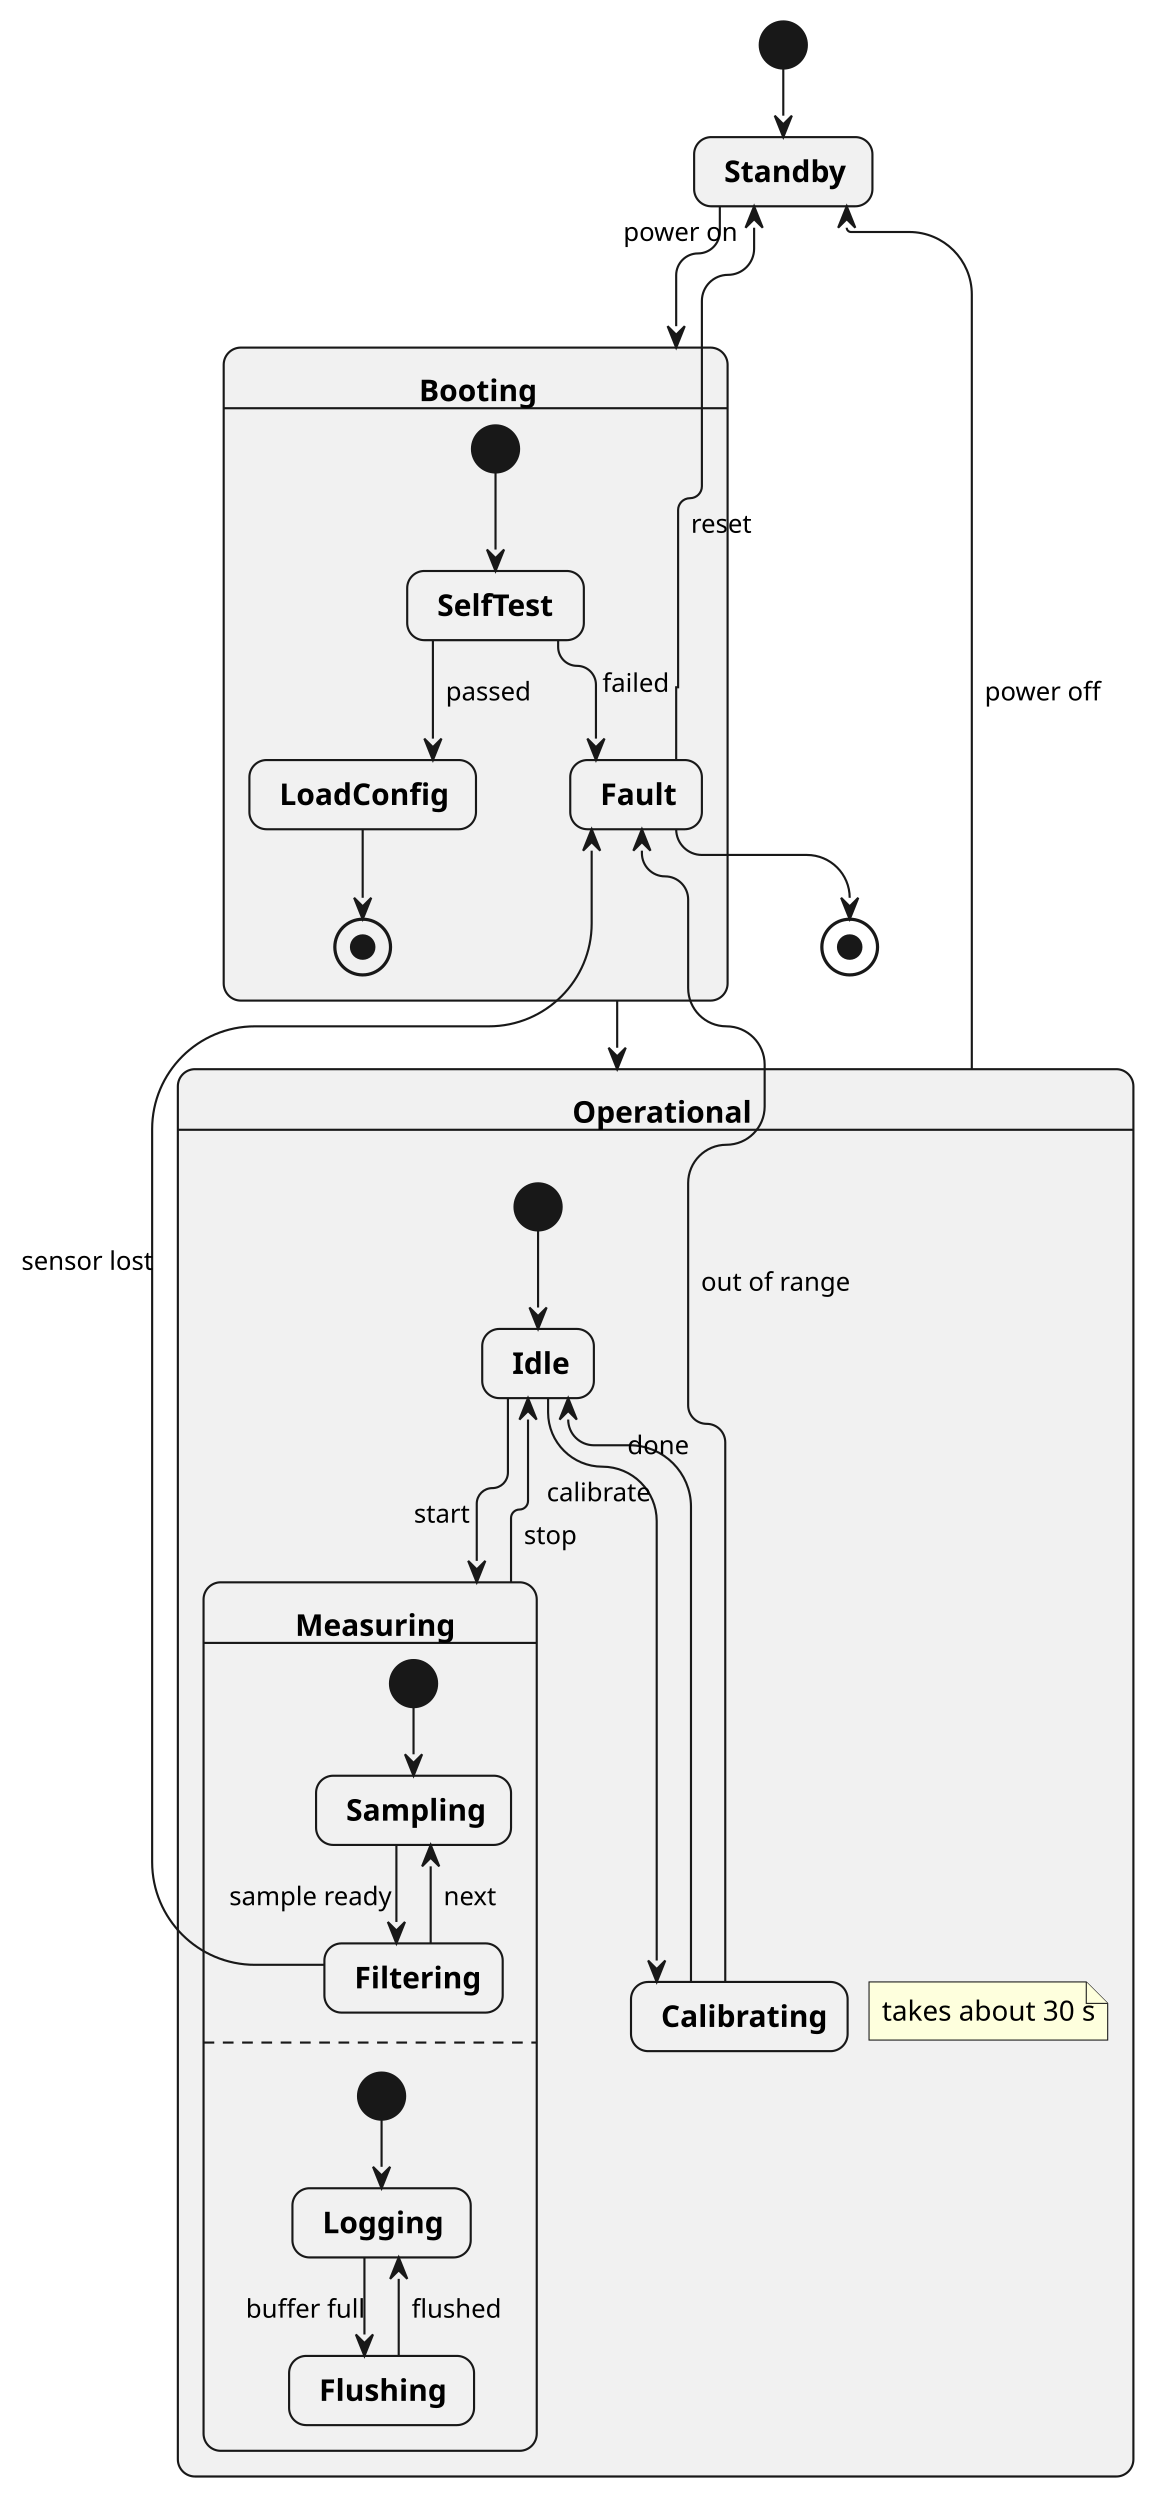
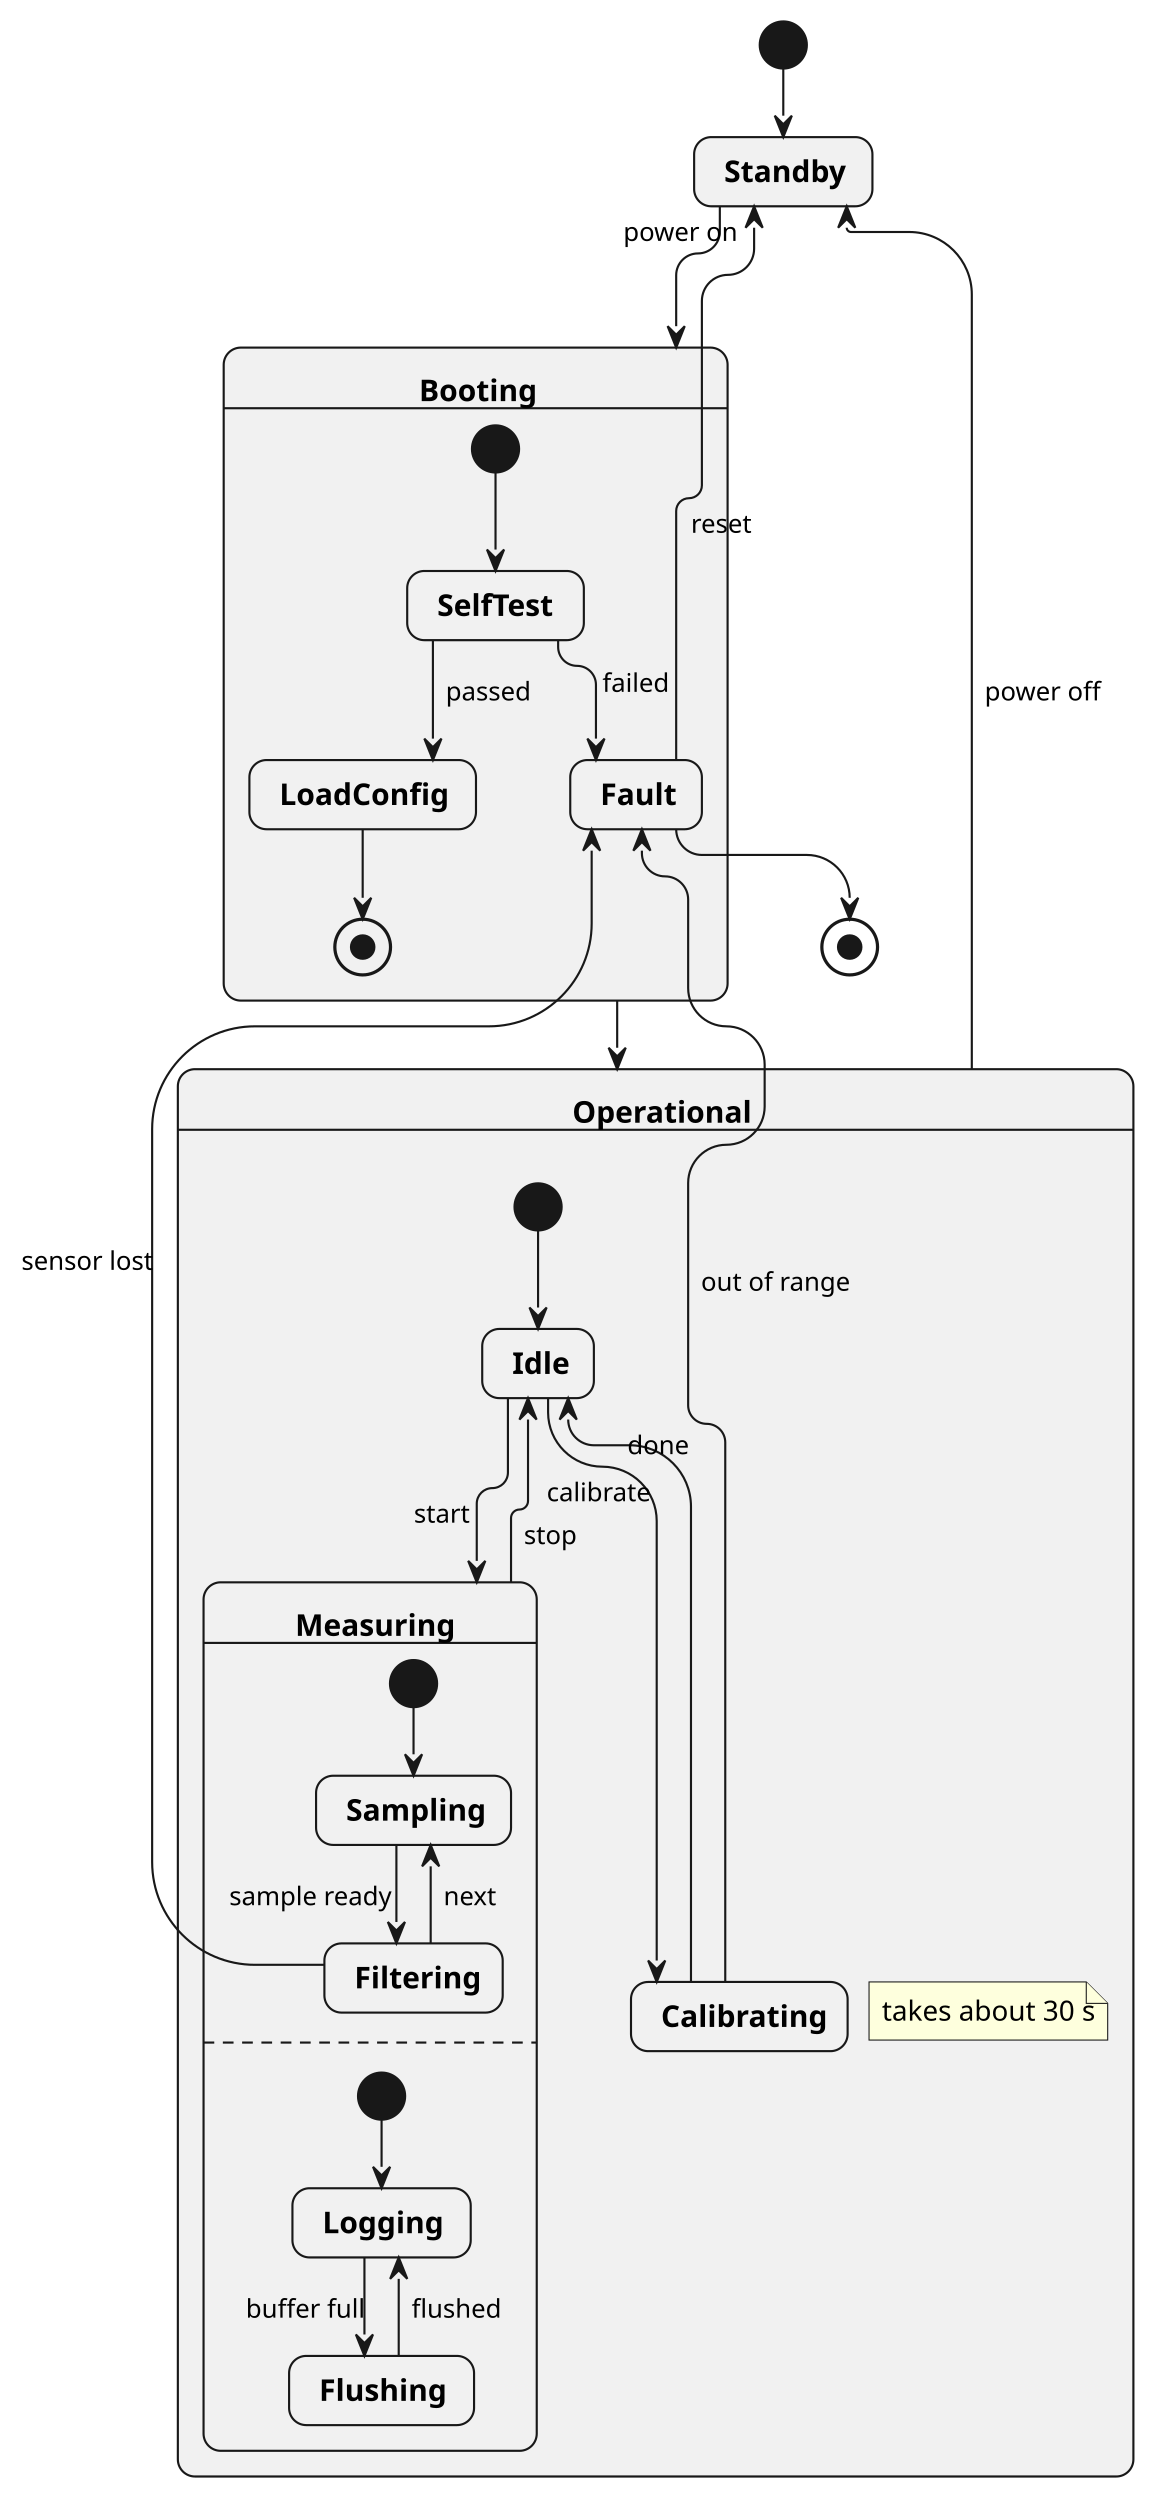
<svg xmlns="http://www.w3.org/2000/svg" width="540" height="1167" viewBox="0 0 540 1167">
  <g transform="translate(83.02,10)">
    <g>
      <ellipse cx="282.62" cy="11" rx="11" ry="11" fill="#181818" stroke="#181818" stroke-width="1" />
      <rect x="241" y="54" width="83.23" height="32.3" rx="8" ry="8" fill="#F1F1F1" stroke="#181818" stroke-width="1" />
      <rect x="21.4" y="152.26" width="235.22" height="304.82" rx="8" ry="8" fill="#F1F1F1" stroke="#181818" stroke-width="1" />
      <line x1="21.4" y1="180.56" x2="256.62" y2="180.56" fill="none" stroke="#181818" stroke-width="1" />
      <ellipse cx="148.29" cy="199.56" rx="11" ry="11" fill="#181818" stroke="#181818" stroke-width="1" />
      <rect x="107.06" y="256.53" width="82.46" height="32.3" rx="8" ry="8" fill="#F1F1F1" stroke="#181818" stroke-width="1" />
      <rect x="33.4" y="344.79" width="105.77" height="32.3" rx="8" ry="8" fill="#F1F1F1" stroke="#181818" stroke-width="1" />
      <rect x="183.17" y="344.79" width="61.45" height="32.3" rx="8" ry="8" fill="#F1F1F1" stroke="#181818" stroke-width="1" />
      <ellipse cx="86.28" cy="432.09" rx="13" ry="13" fill="none" stroke="#181818" stroke-width="1.5" />
      <ellipse cx="86.28" cy="432.09" rx="5.46" ry="5.46" fill="#181818" stroke="#181818" stroke-width="1" />
      <rect x="0" y="489.09" width="446.05" height="656.94" rx="8" ry="8" fill="#F1F1F1" stroke="#181818" stroke-width="1" />
      <line x1="0" y1="517.38" x2="446.05" y2="517.38" fill="none" stroke="#181818" stroke-width="1" />
      <ellipse cx="168.15" cy="553.38" rx="11" ry="11" fill="#181818" stroke="#181818" stroke-width="1" />
      <rect x="142.08" y="610.35" width="52.12" height="32.3" rx="8" ry="8" fill="#F1F1F1" stroke="#181818" stroke-width="1" />
      <rect x="12" y="728.62" width="155.53" height="405.42" rx="8" ry="8" fill="#F1F1F1" stroke="#181818" stroke-width="1" />
      <line x1="12" y1="756.91" x2="167.53" y2="756.91" fill="none" stroke="#181818" stroke-width="1" />
      <line x1="12" y1="943.47" x2="167.53" y2="943.47" fill="none" stroke="#181818" stroke-width="1" stroke-dasharray="5,4" />
      <ellipse cx="110.02" cy="775.91" rx="11" ry="11" fill="#181818" stroke="#181818" stroke-width="1" />
      <rect x="64.52" y="818.91" width="91.01" height="32.3" rx="8" ry="8" fill="#F1F1F1" stroke="#181818" stroke-width="1" />
      <rect x="68.41" y="897.18" width="83.23" height="32.3" rx="8" ry="8" fill="#F1F1F1" stroke="#181818" stroke-width="1" />
      <ellipse cx="95.1" cy="968.47" rx="11" ry="11" fill="#181818" stroke="#181818" stroke-width="1" />
      <rect x="53.49" y="1011.47" width="83.22" height="32.3" rx="8" ry="8" fill="#F1F1F1" stroke="#181818" stroke-width="1" />
      <rect x="51.93" y="1089.74" width="86.34" height="32.3" rx="8" ry="8" fill="#F1F1F1" stroke="#181818" stroke-width="1" />
      <rect x="211.53" y="915.18" width="101.12" height="32.3" rx="8" ry="8" fill="#F1F1F1" stroke="#181818" stroke-width="1" />
      <ellipse cx="313.62" cy="432.09" rx="13" ry="13" fill="none" stroke="#181818" stroke-width="1.5" />
      <ellipse cx="313.62" cy="432.09" rx="5.46" ry="5.46" fill="#181818" stroke="#181818" stroke-width="1" />
      <polyline points="282.62,22 282.62,44" fill="none" stroke="#181818" stroke-width="1" />
      <path d="M253,86.3 L253,98.1 C253,103.73 248.44,108.3 242.81,108.3 L242.81,108.3 C237.18,108.3 232.62,112.86 232.62,118.49 L232.62,142.26" fill="none" stroke="#181818" stroke-width="1" />
      <polyline points="205.08,457.09 205.08,479.09" fill="none" stroke="#181818" stroke-width="1" />
      <path d="M370.62,489.09 L370.62,127.49 C370.62,111.37 357.55,98.3 341.42,98.3 L314.23,98.3 C313.13,98.3 312.23,97.4 312.23,96.3 L312.23,96.3" fill="none" stroke="#181818" stroke-width="1" />
      <path d="M68.41,907.18 L36,907.18 C9.49,907.18 -12,885.69 -12,859.18 L-12,517.09 C-12,490.58 9.49,469.09 36,469.09 L145.17,469.09 C171.68,469.09 193.17,447.6 193.17,421.09 L193.17,387.09" fill="none" stroke="#181818" stroke-width="1" />
      <path d="M255.53,915.18 L255.53,663.31 C255.53,658.53 251.65,654.65 246.87,654.65 L246.87,654.65 C242.08,654.65 238.21,650.77 238.21,645.99 L238.21,542.24 C238.21,532.38 246.2,524.38 256.06,524.38 L256.06,524.38 C265.93,524.38 273.92,516.39 273.92,506.53 L273.92,486.95 C273.92,477.08 265.93,469.09 256.06,469.09 L256.06,469.09 C246.2,469.09 238.21,461.09 238.21,451.23 L238.21,409.88 C238.21,403.92 233.37,399.09 227.41,399.09 L227.41,399.09 C221.45,399.09 216.62,394.25 216.62,388.29 L216.62,387.09" fill="none" stroke="#181818" stroke-width="1" />
-       <path d="M232.62,344.79 L232.62,310.82 L233.52,310.82 L233.52,228.11 C233.52,225.04 236,222.56 239.07,222.56 L239.07,222.56 C242.13,222.56 244.62,220.08 244.62,217.01 L244.62,130.49 C244.62,123.75 250.07,118.3 256.81,118.3 L256.81,118.3 C263.54,118.3 269,112.84 269,106.1 L269,96.3" fill="none" stroke="#181818" stroke-width="1" />
+       <path d="M232.62,344.79 L232.62,228.56 C232.62,225.25 235.3,222.56 238.62,222.56 L238.62,222.56 C241.93,222.56 244.62,219.87 244.62,216.56 L244.62,130.49 C244.62,123.75 250.07,118.3 256.81,118.3 L256.81,118.3 C263.54,118.3 269,112.84 269,106.1 L269,96.3" fill="none" stroke="#181818" stroke-width="1" />
      <path d="M232.62,377.09 L232.62,377.09 C232.62,383.72 237.99,389.09 244.62,389.09 L293.62,389.09 C304.66,389.09 313.62,398.04 313.62,409.09 L313.62,409.09" fill="none" stroke="#181818" stroke-width="1" />
      <polyline points="148.29,210.56 148.29,246.53" fill="none" stroke="#181818" stroke-width="1" />
      <polyline points="119.06,288.82 119.06,334.79" fill="none" stroke="#181818" stroke-width="1" />
      <path d="M177.52,288.82 L177.52,292 C177.52,296.87 181.47,300.82 186.34,300.82 L186.34,300.82 C191.22,300.82 195.17,304.78 195.17,309.65 L195.17,334.79" fill="none" stroke="#181818" stroke-width="1" />
      <polyline points="86.28,377.09 86.28,409.09" fill="none" stroke="#181818" stroke-width="1" />
      <polyline points="168.15,564.38 168.15,600.35" fill="none" stroke="#181818" stroke-width="1" />
      <path d="M154.08,642.65 L154.08,677.37 C154.08,681.39 150.83,684.65 146.81,684.65 L146.81,684.65 C142.79,684.65 139.53,687.91 139.53,691.92 L139.53,718.62" fill="none" stroke="#181818" stroke-width="1" />
      <path d="M155.53,728.62 L155.53,698.61 C155.53,696.42 157.31,694.65 159.49,694.65 L159.49,694.65 C161.68,694.65 163.46,692.87 163.46,690.68 L163.46,652.65" fill="none" stroke="#181818" stroke-width="1" />
      <path d="M172.83,642.65 L172.83,649.3 C172.83,663.3 184.18,674.65 198.18,674.65 L198.18,674.65 C212.18,674.65 223.53,686 223.53,700 L223.53,905.18" fill="none" stroke="#181818" stroke-width="1" />
      <path d="M239.53,915.18 L239.53,693.31 C239.53,677.48 226.7,664.65 210.87,664.65 L194.21,664.65 C187.58,664.65 182.21,659.28 182.21,652.65 L182.21,652.65" fill="none" stroke="#181818" stroke-width="1" />
      <polyline points="110.02,786.91 110.02,808.91" fill="none" stroke="#181818" stroke-width="1" />
      <polyline points="102.02,851.21 102.02,887.18" fill="none" stroke="#181818" stroke-width="1" />
      <polyline points="118.02,897.18 118.02,861.21" fill="none" stroke="#181818" stroke-width="1" />
      <polyline points="95.1,979.47 95.1,1001.47" fill="none" stroke="#181818" stroke-width="1" />
      <polyline points="87.1,1043.77 87.1,1079.74" fill="none" stroke="#181818" stroke-width="1" />
      <polyline points="103.1,1089.74 103.1,1053.77" fill="none" stroke="#181818" stroke-width="1" />
    </g>
    <g>
      <path d="M322.65,915.18 L322.65,942.31 L434.05,942.31 L434.05,925.18 L424.05,915.18 Z" fill="#FEFFDD" stroke="#181818" stroke-width="0.5" />
      <path d="M424.05,915.18 L424.05,925.18 L434.05,925.18" fill="#FEFFDD" stroke="#181818" stroke-width="0.5" />
      <text font-family="sans-serif" xml:space="preserve">
        <tspan x="255" y="74.99" font-size="14" fill="#000000" font-weight="bold" textLength="55.23" lengthAdjust="spacing">Standby</tspan>
      </text>
      <text font-family="sans-serif" xml:space="preserve">
        <tspan x="112.57" y="177.26" font-size="14" fill="#000000" font-weight="bold" textLength="52.88" lengthAdjust="spacing">Booting</tspan>
      </text>
      <text font-family="sans-serif" xml:space="preserve">
        <tspan x="121.06" y="277.52" font-size="14" fill="#000000" font-weight="bold" textLength="54.46" lengthAdjust="spacing">SelfTest</tspan>
      </text>
      <text font-family="sans-serif" xml:space="preserve">
        <tspan x="47.4" y="365.78" font-size="14" fill="#000000" font-weight="bold" textLength="77.77" lengthAdjust="spacing">LoadConfig</tspan>
      </text>
      <text font-family="sans-serif" xml:space="preserve">
        <tspan x="197.17" y="365.78" font-size="14" fill="#000000" font-weight="bold" textLength="33.45" lengthAdjust="spacing">Fault</tspan>
      </text>
      <text font-family="sans-serif" xml:space="preserve">
        <tspan x="125.06" y="316.96" font-size="12" fill="#000000" textLength="38.69" lengthAdjust="spacing">passed</tspan>
      </text>
      <text font-family="sans-serif" xml:space="preserve">
        <tspan x="198.17" y="312.97" font-size="12" fill="#000000" textLength="28.68" lengthAdjust="spacing">failed</tspan>
      </text>
      <text font-family="sans-serif" xml:space="preserve">
        <tspan x="184.12" y="514.08" font-size="14" fill="#000000" font-weight="bold" textLength="77.8" lengthAdjust="spacing">Operational</tspan>
      </text>
      <text font-family="sans-serif" xml:space="preserve">
        <tspan x="156.08" y="631.34" font-size="14" fill="#000000" font-weight="bold" textLength="24.12" lengthAdjust="spacing">Idle</tspan>
      </text>
      <text font-family="sans-serif" xml:space="preserve">
        <tspan x="54.76" y="753.61" font-size="14" fill="#000000" font-weight="bold" textLength="70.01" lengthAdjust="spacing">Measuring</tspan>
      </text>
      <text font-family="sans-serif" xml:space="preserve">
        <tspan x="78.52" y="839.9" font-size="14" fill="#000000" font-weight="bold" textLength="63.01" lengthAdjust="spacing">Sampling</tspan>
      </text>
      <text font-family="sans-serif" xml:space="preserve">
        <tspan x="82.41" y="918.17" font-size="14" fill="#000000" font-weight="bold" textLength="55.23" lengthAdjust="spacing">Filtering</tspan>
      </text>
      <text font-family="sans-serif" xml:space="preserve">
        <tspan x="24" y="879.34" font-size="12" fill="#000000" textLength="72.02" lengthAdjust="spacing">sample ready</tspan>
      </text>
      <text font-family="sans-serif" xml:space="preserve">
        <tspan x="124.02" y="879.34" font-size="12" fill="#000000" textLength="22.68" lengthAdjust="spacing">next</tspan>
      </text>
      <text font-family="sans-serif" xml:space="preserve">
        <tspan x="67.49" y="1032.46" font-size="14" fill="#000000" font-weight="bold" textLength="55.22" lengthAdjust="spacing">Logging</tspan>
      </text>
      <text font-family="sans-serif" xml:space="preserve">
        <tspan x="65.93" y="1110.73" font-size="14" fill="#000000" font-weight="bold" textLength="58.34" lengthAdjust="spacing">Flushing</tspan>
      </text>
      <text font-family="sans-serif" xml:space="preserve">
        <tspan x="31.74" y="1071.9" font-size="12" fill="#000000" textLength="49.36" lengthAdjust="spacing">buffer full</tspan>
      </text>
      <text font-family="sans-serif" xml:space="preserve">
        <tspan x="109.1" y="1071.9" font-size="12" fill="#000000" textLength="38.69" lengthAdjust="spacing">flushed</tspan>
      </text>
      <text font-family="sans-serif" xml:space="preserve">
        <tspan x="225.53" y="936.17" font-size="14" fill="#000000" font-weight="bold" textLength="73.12" lengthAdjust="spacing">Calibrating</tspan>
      </text>
      <text font-family="sans-serif" xml:space="preserve">
        <tspan x="110.19" y="700.78" font-size="12" fill="#000000" textLength="23.34" lengthAdjust="spacing">start</tspan>
      </text>
      <text font-family="sans-serif" xml:space="preserve">
        <tspan x="161.53" y="710.78" font-size="12" fill="#000000" textLength="22.68" lengthAdjust="spacing">stop</tspan>
      </text>
      <text font-family="sans-serif" xml:space="preserve">
        <tspan x="172.18" y="690.78" font-size="12" fill="#000000" textLength="45.35" lengthAdjust="spacing">calibrate</tspan>
      </text>
      <text font-family="sans-serif" xml:space="preserve">
        <tspan x="209.84" y="668.8" font-size="12" fill="#000000" textLength="26.69" lengthAdjust="spacing">done</tspan>
      </text>
      <text font-family="sans-serif" xml:space="preserve">
        <tspan x="328.65" y="933.24" font-size="13" fill="#000000" textLength="95.39" lengthAdjust="spacing">takes about 30 s</tspan>
      </text>
      <text font-family="sans-serif" xml:space="preserve">
        <tspan x="207.94" y="102.46" font-size="12" fill="#000000" textLength="49.36" lengthAdjust="spacing">power on</tspan>
      </text>
      <text font-family="sans-serif" xml:space="preserve">
        <tspan x="376.62" y="316.96" font-size="12" fill="#000000" textLength="49.36" lengthAdjust="spacing">power off</tspan>
      </text>
      <text font-family="sans-serif" xml:space="preserve">
        <tspan x="-73.02" y="582.76" font-size="12" fill="#000000" textLength="58.02" lengthAdjust="spacing">sensor lost</tspan>
      </text>
      <text font-family="sans-serif" xml:space="preserve">
        <tspan x="244.21" y="592.52" font-size="12" fill="#000000" textLength="64.04" lengthAdjust="spacing">out of range</tspan>
      </text>
      <text font-family="sans-serif" xml:space="preserve">
        <tspan x="239.52" y="238.7" font-size="12" fill="#000000" textLength="26.68" lengthAdjust="spacing">reset</tspan>
      </text>
      <polygon points="278.62,44 282.62,54 286.62,44 282.62,48" fill="#181818" stroke="#181818" stroke-width="1" />
      <polygon points="228.62,142.26 232.62,152.26 236.62,142.26 232.62,146.26" fill="#181818" stroke="#181818" stroke-width="1" />
      <polygon points="201.08,479.09 205.08,489.09 209.08,479.09 205.08,483.09" fill="#181818" stroke="#181818" stroke-width="1" />
      <polygon points="316.23,96.3 312.23,86.3 308.23,96.3 312.23,92.3" fill="#181818" stroke="#181818" stroke-width="1" />
      <polygon points="197.17,387.09 193.17,377.09 189.17,387.09 193.17,383.09" fill="#181818" stroke="#181818" stroke-width="1" />
      <polygon points="220.62,387.09 216.62,377.09 212.62,387.09 216.62,383.09" fill="#181818" stroke="#181818" stroke-width="1" />
      <polygon points="273,96.3 269,86.3 265,96.3 269,92.3" fill="#181818" stroke="#181818" stroke-width="1" />
      <polygon points="309.62,409.09 313.62,419.09 317.62,409.09 313.62,413.09" fill="#181818" stroke="#181818" stroke-width="1" />
      <polygon points="144.29,246.53 148.29,256.53 152.29,246.53 148.29,250.53" fill="#181818" stroke="#181818" stroke-width="1" />
      <polygon points="115.06,334.79 119.06,344.79 123.06,334.79 119.06,338.79" fill="#181818" stroke="#181818" stroke-width="1" />
      <polygon points="191.17,334.79 195.17,344.79 199.17,334.79 195.17,338.79" fill="#181818" stroke="#181818" stroke-width="1" />
      <polygon points="82.28,409.09 86.28,419.09 90.28,409.09 86.28,413.09" fill="#181818" stroke="#181818" stroke-width="1" />
      <polygon points="164.15,600.35 168.15,610.35 172.15,600.35 168.15,604.35" fill="#181818" stroke="#181818" stroke-width="1" />
      <polygon points="135.53,718.62 139.53,728.62 143.53,718.62 139.53,722.62" fill="#181818" stroke="#181818" stroke-width="1" />
      <polygon points="167.46,652.65 163.46,642.65 159.46,652.65 163.46,648.65" fill="#181818" stroke="#181818" stroke-width="1" />
      <polygon points="219.53,905.18 223.53,915.18 227.53,905.18 223.53,909.18" fill="#181818" stroke="#181818" stroke-width="1" />
      <polygon points="186.21,652.65 182.21,642.65 178.21,652.65 182.21,648.65" fill="#181818" stroke="#181818" stroke-width="1" />
      <polygon points="106.02,808.91 110.02,818.91 114.02,808.91 110.02,812.91" fill="#181818" stroke="#181818" stroke-width="1" />
      <polygon points="98.02,887.18 102.02,897.18 106.02,887.18 102.02,891.18" fill="#181818" stroke="#181818" stroke-width="1" />
      <polygon points="122.02,861.21 118.02,851.21 114.02,861.21 118.02,857.21" fill="#181818" stroke="#181818" stroke-width="1" />
      <polygon points="91.1,1001.47 95.1,1011.47 99.1,1001.47 95.1,1005.47" fill="#181818" stroke="#181818" stroke-width="1" />
      <polygon points="83.1,1079.74 87.1,1089.74 91.1,1079.74 87.1,1083.74" fill="#181818" stroke="#181818" stroke-width="1" />
      <polygon points="107.1,1053.77 103.1,1043.77 99.1,1053.77 103.1,1049.77" fill="#181818" stroke="#181818" stroke-width="1" />
    </g>
  </g>
</svg>
